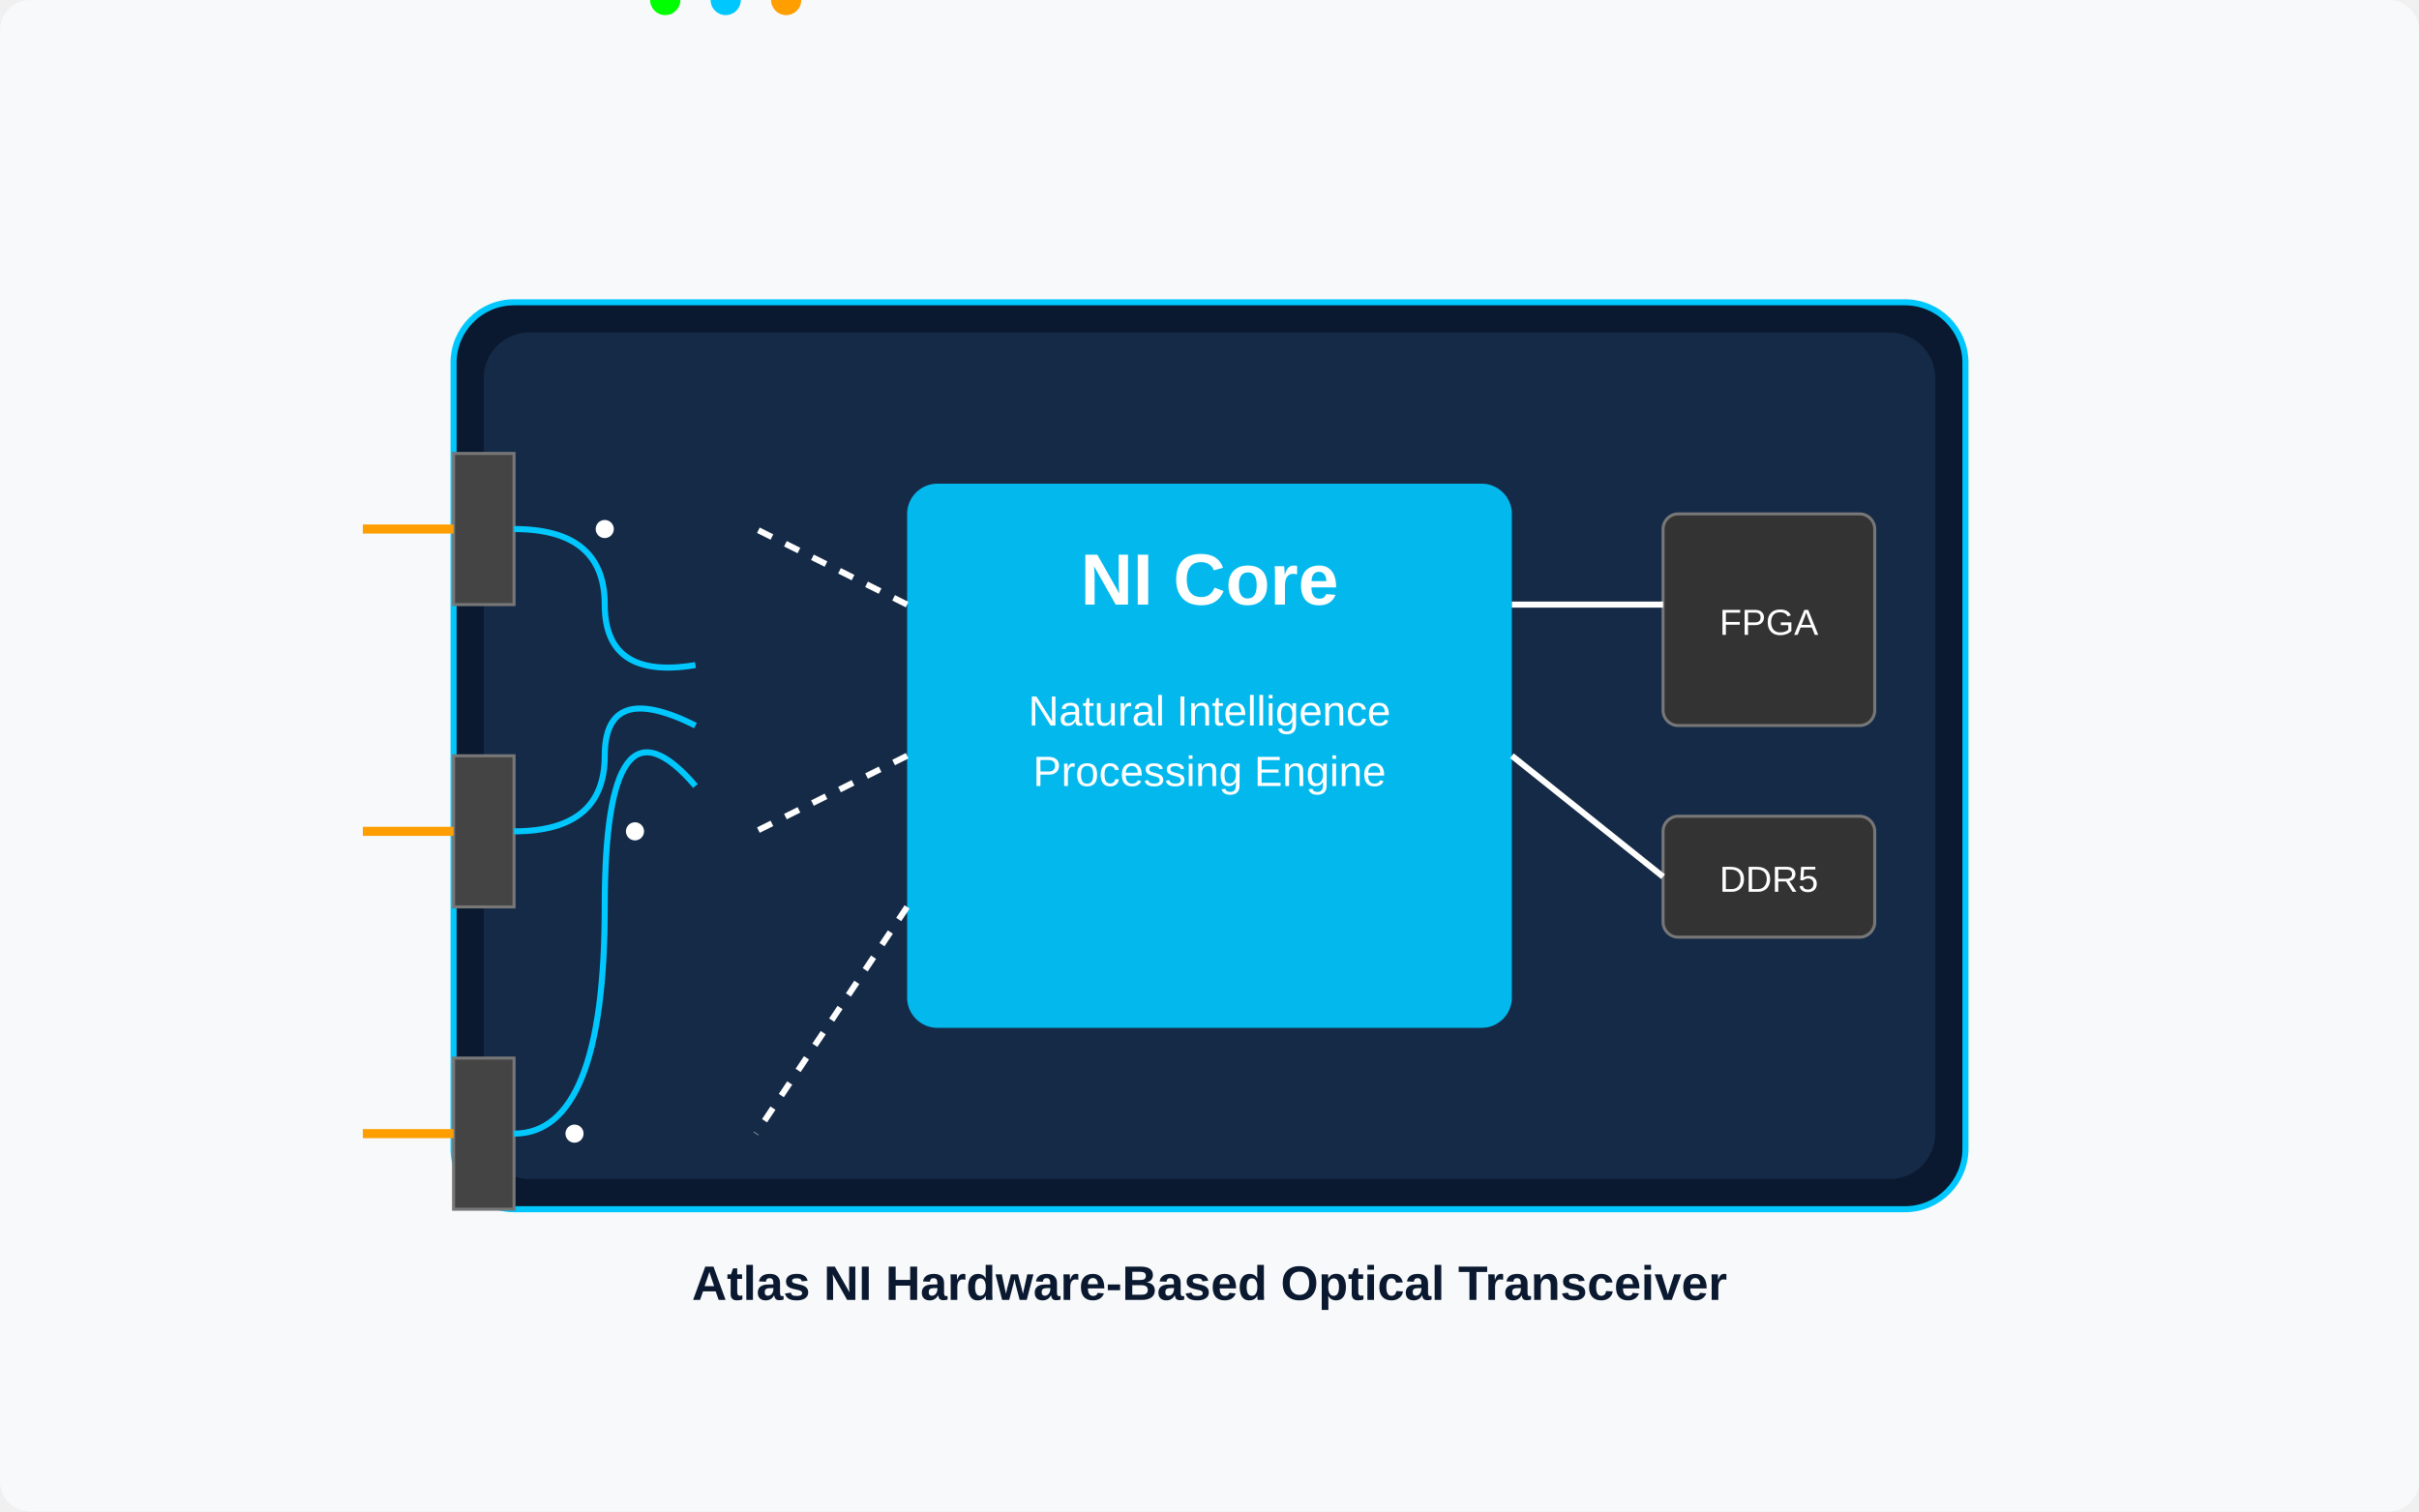
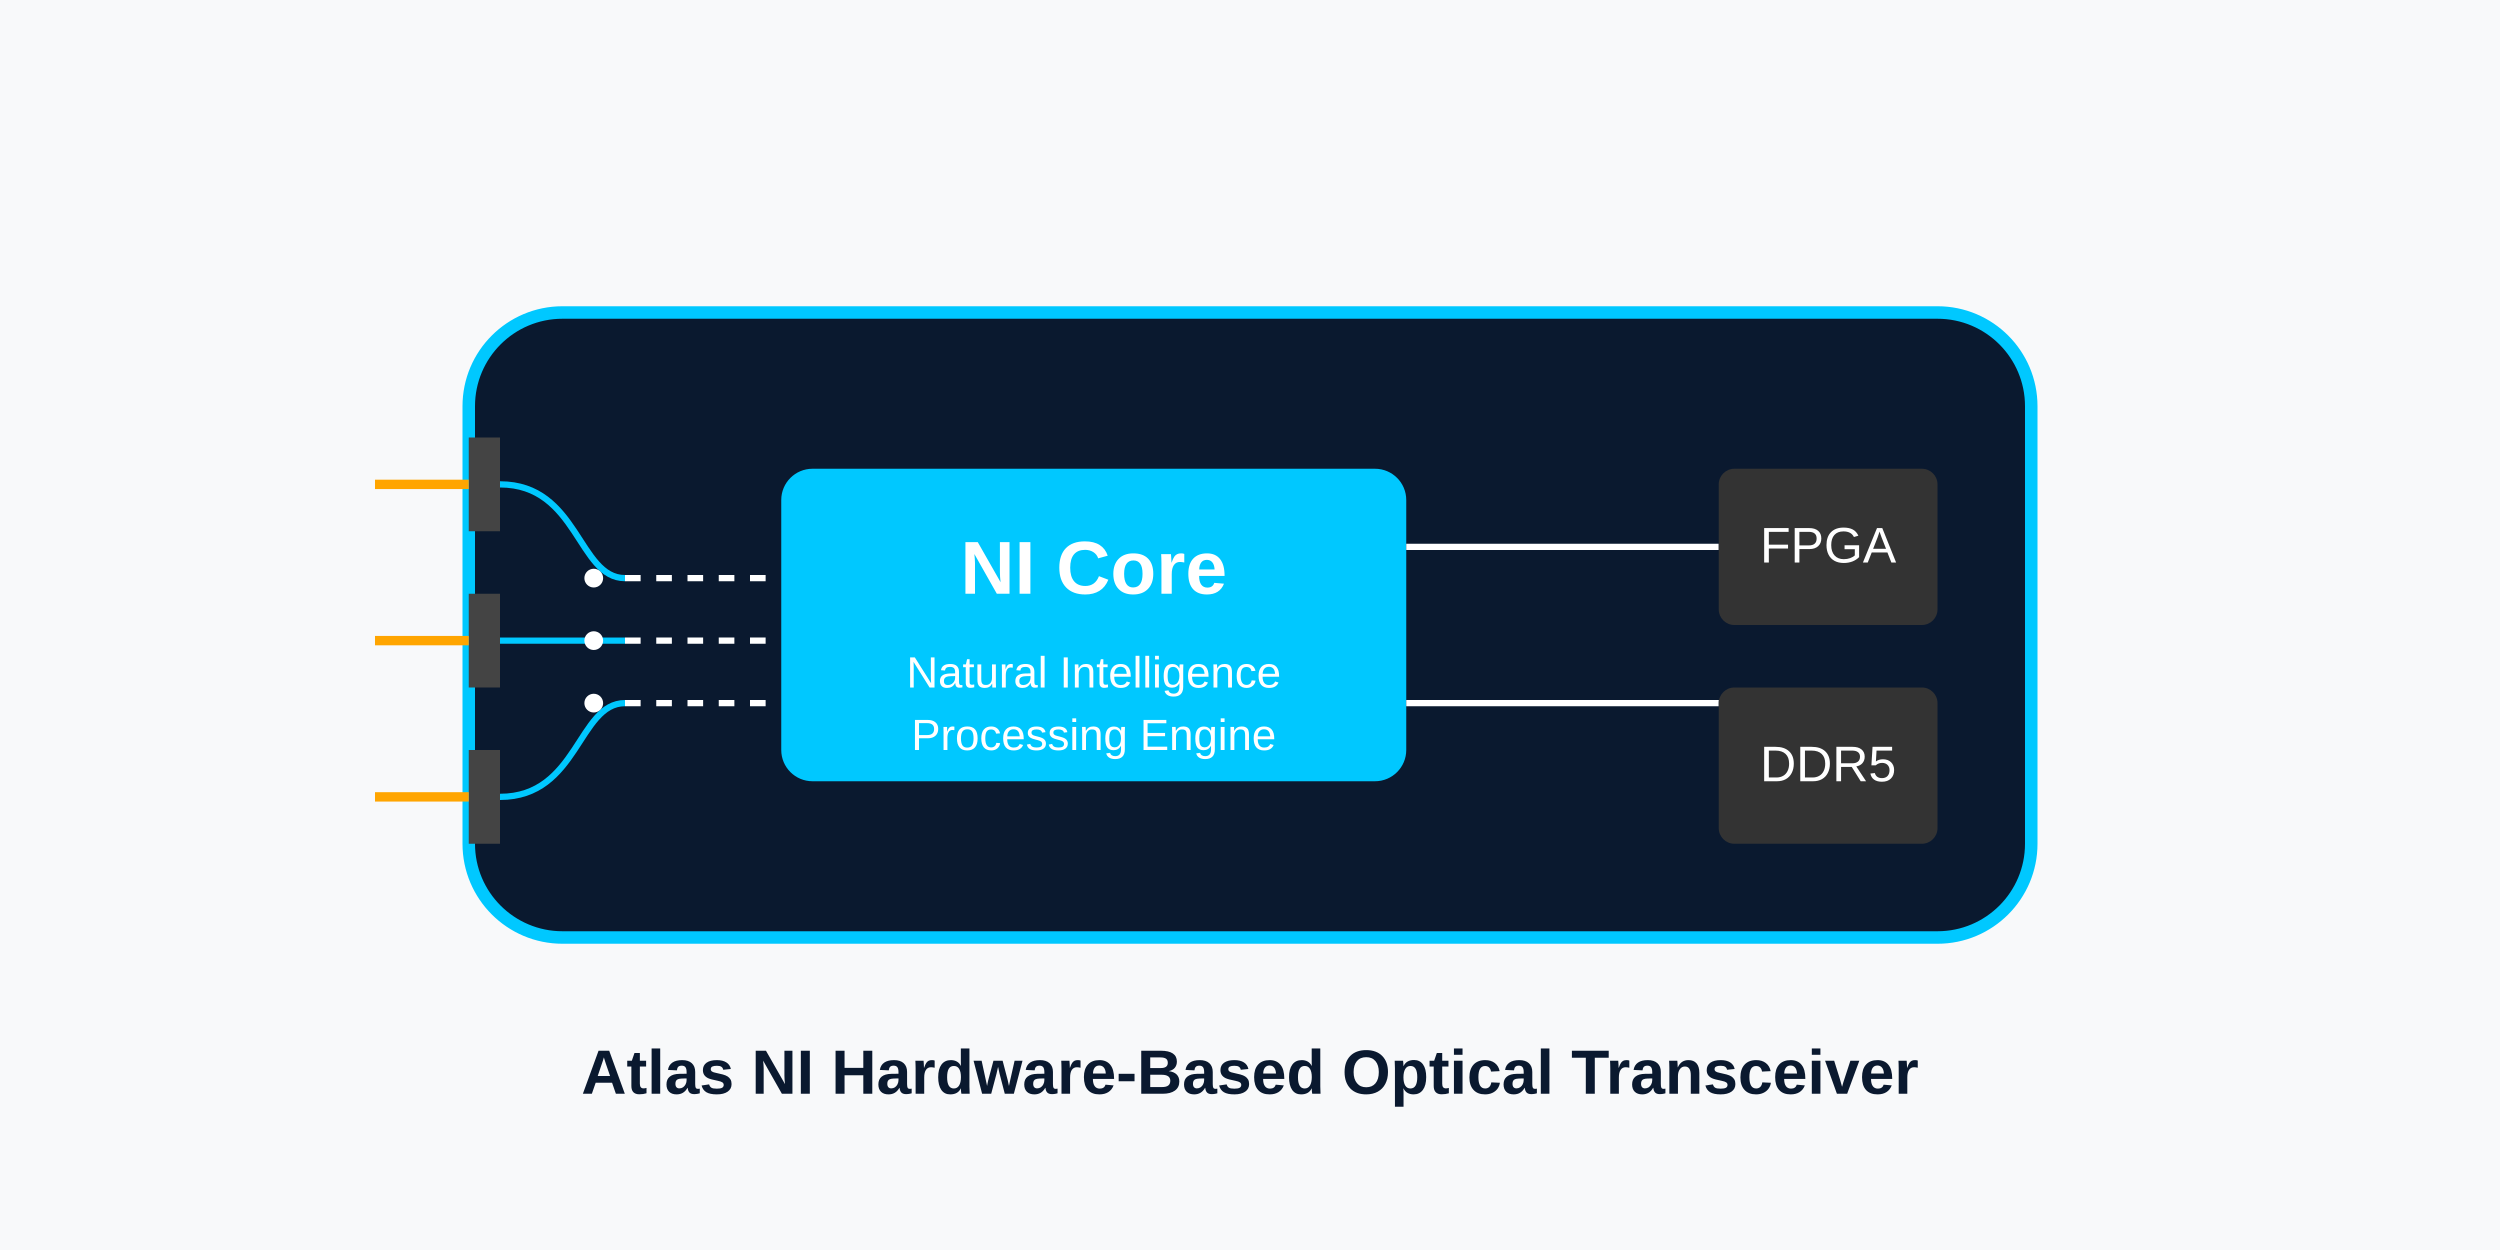
- <svg xmlns="http://www.w3.org/2000/svg" viewBox="0 0 800 500">
-   <rect width="800" height="500" fill="#f8f9fa" rx="10" ry="10" />
-   <rect x="150" y="100" width="500" height="300" rx="20" ry="20" fill="#0a192f" stroke="#00c8ff" stroke-width="2" />
-   <rect x="160" y="110" width="480" height="280" rx="15" ry="15" fill="#152a47" />
-   <rect x="150" y="150" width="20" height="50" fill="#444" stroke="#777" stroke-width="1" />
-   <rect x="150" y="250" width="20" height="50" fill="#444" stroke="#777" stroke-width="1" />
-   <rect x="150" y="350" width="20" height="50" fill="#444" stroke="#777" stroke-width="1" />
-   <line x1="120" y1="175" x2="150" y2="175" stroke="#ff9e00" stroke-width="3" />
-   <line x1="120" y1="275" x2="150" y2="275" stroke="#ff9e00" stroke-width="3" />
-   <line x1="120" y1="375" x2="150" y2="375" stroke="#ff9e00" stroke-width="3" />
-   <rect x="300" y="160" width="200" height="180" rx="10" ry="10" fill="#00c8ff" opacity="0.9" />
-   <text x="400" y="200" font-family="Arial" font-size="24" fill="white" text-anchor="middle" font-weight="bold">NI Core</text>
-   <text x="400" y="240" font-family="Arial" font-size="14" fill="white" text-anchor="middle">Natural Intelligence</text>
-   <text x="400" y="260" font-family="Arial" font-size="14" fill="white" text-anchor="middle">Processing Engine</text>
-   <line x1="300" y1="200" x2="250" y2="175" stroke="white" stroke-width="2" stroke-dasharray="5,5" />
-   <line x1="300" y1="250" x2="250" y2="275" stroke="white" stroke-width="2" stroke-dasharray="5,5" />
-   <line x1="300" y1="300" x2="250" y2="375" stroke="white" stroke-width="2" stroke-dasharray="5,5" />
-   <rect x="550" y="170" width="70" height="70" rx="5" ry="5" fill="#333" stroke="#777" stroke-width="1" />
-   <text x="585" y="210" font-family="Arial" font-size="12" fill="white" text-anchor="middle">FPGA</text>
-   <rect x="550" y="270" width="70" height="40" rx="5" ry="5" fill="#333" stroke="#777" stroke-width="1" />
-   <text x="585" y="295" font-family="Arial" font-size="12" fill="white" text-anchor="middle">DDR5</text>
-   <line x1="500" y1="200" x2="550" y2="200" stroke="white" stroke-width="2" />
-   <line x1="500" y1="250" x2="550" y2="290" stroke="white" stroke-width="2" />
-   <circle cx="220" y="140" r="5" fill="#00ff00" />
-   <circle cx="240" y="140" r="5" fill="#00c8ff" />
-   <circle cx="260" y="140" r="5" fill="#ff9e00" />
-   <text x="400" y="430" font-family="Arial" font-size="16" fill="#0a192f" text-anchor="middle" font-weight="bold">Atlas NI Hardware-Based Optical Transceiver</text>
-   <path d="M 170 175 Q 200 175, 200 200 T 230 220" fill="none" stroke="#00c8ff" stroke-width="2" />
-   <path d="M 170 275 Q 200 275, 200 250 T 230 240" fill="none" stroke="#00c8ff" stroke-width="2" />
-   <path d="M 170 375 Q 200 375, 200 300 T 230 260" fill="none" stroke="#00c8ff" stroke-width="2" />
-   <g>
-     <circle cx="200" cy="175" r="3" fill="#fff">
-       <animate attributeName="cx" from="150" to="300" dur="3s" repeatCount="indefinite" />
-     </circle>
-     <circle cx="210" cy="275" r="3" fill="#fff">
-       <animate attributeName="cx" from="150" to="300" dur="2.5s" repeatCount="indefinite" />
-     </circle>
-     <circle cx="190" cy="375" r="3" fill="#fff">
-       <animate attributeName="cx" from="150" to="300" dur="4s" repeatCount="indefinite" />
-     </circle>
-   </g>
+ <svg xmlns="http://www.w3.org/2000/svg" viewBox="0 0 800 400">
+   <rect width="800" height="400" fill="#f8f9fa" rx="0" ry="0" />
+   <rect x="150" y="100" width="500" height="200" rx="30" ry="30" fill="#0a192f" stroke="#00c8ff" stroke-width="4" />
+   <rect x="150" y="140" width="10" height="30" fill="#444" />
+   <rect x="150" y="190" width="10" height="30" fill="#444" />
+   <rect x="150" y="240" width="10" height="30" fill="#444" />
+   <line x1="120" y1="155" x2="150" y2="155" stroke="#ffa500" stroke-width="3" />
+   <line x1="120" y1="205" x2="150" y2="205" stroke="#ffa500" stroke-width="3" />
+   <line x1="120" y1="255" x2="150" y2="255" stroke="#ffa500" stroke-width="3" />
+   <path d="M 160 155 C 185 155, 185 185, 200 185" fill="none" stroke="#00c8ff" stroke-width="2" />
+   <path d="M 160 205 C 185 205, 185 205, 200 205" fill="none" stroke="#00c8ff" stroke-width="2" />
+   <path d="M 160 255 C 185 255, 185 225, 200 225" fill="none" stroke="#00c8ff" stroke-width="2" />
+   <rect x="250" y="150" width="200" height="100" rx="10" ry="10" fill="#00c8ff" />
+   <text x="350" y="190" font-family="Arial" font-size="24" fill="white" text-anchor="middle" font-weight="bold">NI Core</text>
+   <text x="350" y="220" font-family="Arial" font-size="14" fill="white" text-anchor="middle">Natural Intelligence</text>
+   <text x="350" y="240" font-family="Arial" font-size="14" fill="white" text-anchor="middle">Processing Engine</text>
+   <line x1="450" y1="175" x2="550" y2="175" stroke="white" stroke-width="2" />
+   <line x1="450" y1="225" x2="550" y2="225" stroke="white" stroke-width="2" />
+   <rect x="550" y="150" width="70" height="50" rx="5" ry="5" fill="#333" />
+   <text x="585" y="180" font-family="Arial" font-size="16" fill="white" text-anchor="middle">FPGA</text>
+   <rect x="550" y="220" width="70" height="50" rx="5" ry="5" fill="#333" />
+   <text x="585" y="250" font-family="Arial" font-size="16" fill="white" text-anchor="middle">DDR5</text>
+   <line x1="200" y1="185" x2="250" y2="185" stroke="white" stroke-width="2" stroke-dasharray="5,5" />
+   <line x1="200" y1="205" x2="250" y2="205" stroke="white" stroke-width="2" stroke-dasharray="5,5" />
+   <line x1="200" y1="225" x2="250" y2="225" stroke="white" stroke-width="2" stroke-dasharray="5,5" />
+   <circle cx="190" cy="185" r="3" fill="white">
+     <animate attributeName="cx" from="160" to="240" dur="3s" repeatCount="indefinite" />
+   </circle>
+   <circle cx="190" cy="205" r="3" fill="white">
+     <animate attributeName="cx" from="160" to="240" dur="3.5s" repeatCount="indefinite" />
+   </circle>
+   <circle cx="190" cy="225" r="3" fill="white">
+     <animate attributeName="cx" from="160" to="240" dur="4s" repeatCount="indefinite" />
+   </circle>
+   <text x="400" y="350" font-family="Arial" font-size="20" fill="#0a192f" text-anchor="middle" font-weight="bold">Atlas NI Hardware-Based Optical Transceiver</text>
</svg>
